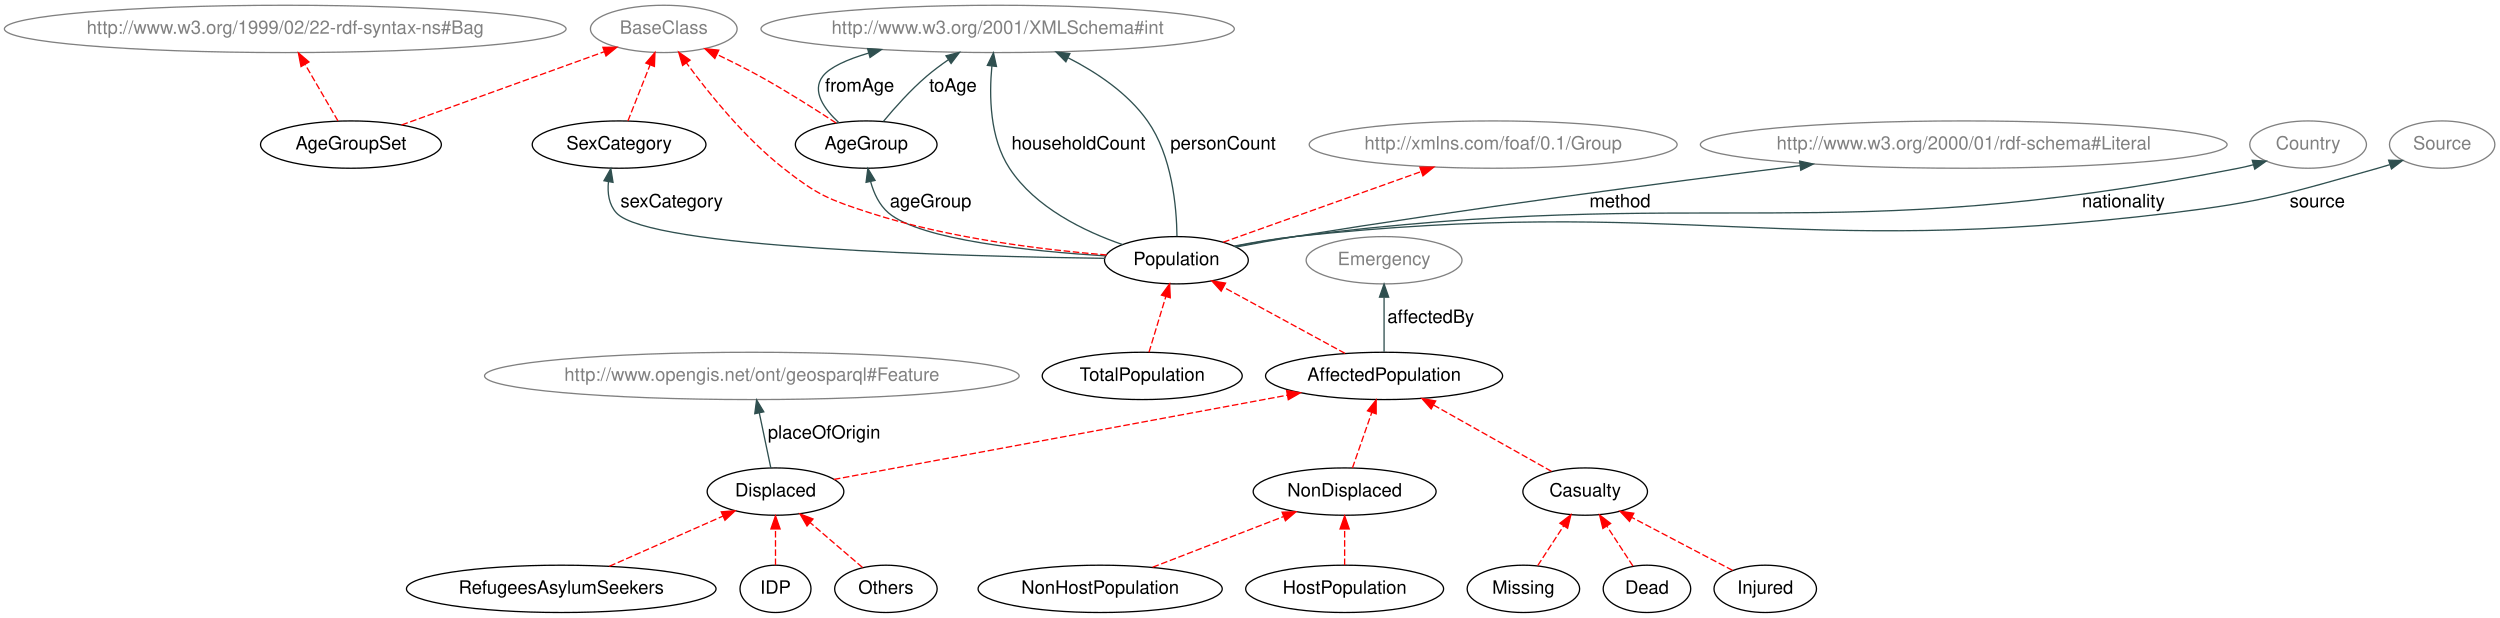
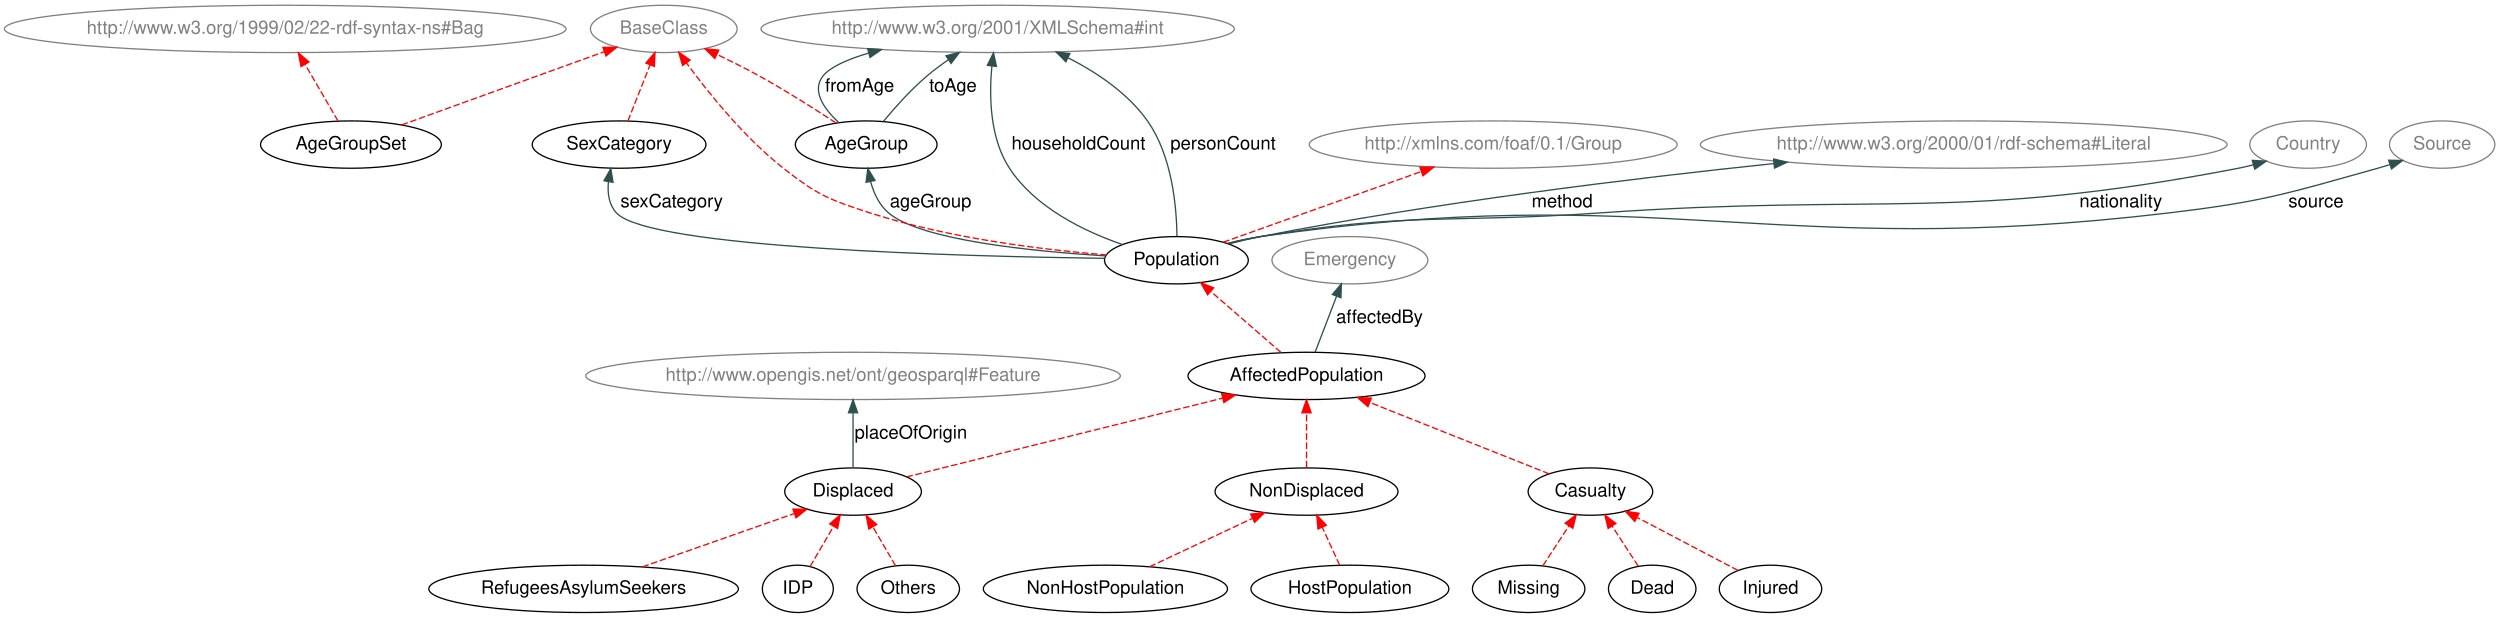
<svg xmlns="http://www.w3.org/2000/svg" xmlns:xlink="http://www.w3.org/1999/xlink" width="1902pt" height="470pt" viewBox="0.00 0.00 1902.00 470.00">
  <g id="graph1" class="graph" transform="scale(1 1) rotate(0) translate(4 466)">
    <polygon fill="white" stroke="white" points="-4,5 -4,-466 1899,-466 1899,5 -4,5" />
    <g id="node1" class="node">
      <a xlink:href="./#AffectedPopulation" xlink:title="AffectedPopulation">
-         <ellipse fill="none" stroke="black" cx="1049" cy="-180" rx="90.184" ry="18" />
-         <text text-anchor="middle" x="1049" y="-176.3" font-family="Helvetica,sans-Serif" font-size="14.00">AffectedPopulation</text>
+         <ellipse fill="none" stroke="black" cx="990" cy="-180" rx="90.184" ry="18" />
+         <text text-anchor="middle" x="990" y="-176.3" font-family="Helvetica,sans-Serif" font-size="14.00">AffectedPopulation</text>
      </a>
    </g>
    <g id="node3" class="node">
      <a xlink:href="./#Population" xlink:title="Population">
        <ellipse fill="none" stroke="black" cx="891" cy="-268" rx="54.691" ry="18" />
        <text text-anchor="middle" x="891" y="-264.3" font-family="Helvetica,sans-Serif" font-size="14.00">Population</text>
      </a>
    </g>
    <g id="edge2" class="edge">
-       <path fill="none" stroke="red" stroke-dasharray="5,2" d="M1019.28,-197.176C993.099,-211.427 954.893,-232.223 926.987,-247.412" />
-       <polygon fill="red" stroke="red" points="925.061,-244.476 917.951,-252.331 928.407,-250.624 925.061,-244.476" />
-     </g>
-     <g id="node40" class="node">
+       <path fill="none" stroke="red" stroke-dasharray="5,2" d="M970.441,-197.991C955.235,-211.2 933.991,-229.654 917.297,-244.156" />
+       <polygon fill="red" stroke="red" points="914.768,-241.717 909.514,-250.917 919.359,-247.001 914.768,-241.717" />
+     </g>
+     <g id="node38" class="node">
      <a xlink:href="./#Emergency" xlink:title="Emergency">
-         <ellipse fill="none" stroke="gray" cx="1049" cy="-268" rx="59.29" ry="18" />
-         <text text-anchor="middle" x="1049" y="-264.3" font-family="Helvetica,sans-Serif" font-size="14.00" fill="gray">Emergency</text>
-       </a>
-     </g>
-     <g id="edge40" class="edge">
+         <ellipse fill="none" stroke="gray" cx="1023" cy="-268" rx="59.29" ry="18" />
+         <text text-anchor="middle" x="1023" y="-264.3" font-family="Helvetica,sans-Serif" font-size="14.00" fill="gray">Emergency</text>
+       </a>
+     </g>
+     <g id="edge38" class="edge">
      <a xlink:href="./#affectedBy" xlink:title="affectedBy">
-         <path fill="none" stroke="darkslategray" d="M1049,-198.403C1049,-210.254 1049,-226.183 1049,-239.708" />
-         <polygon fill="darkslategray" stroke="darkslategray" points="1045.5,-239.916 1049,-249.916 1052.5,-239.916 1045.5,-239.916" />
+         <path fill="none" stroke="darkslategray" d="M996.52,-197.991C1001.18,-210.123 1007.53,-226.68 1012.84,-240.535" />
+         <polygon fill="darkslategray" stroke="darkslategray" points="1009.64,-241.962 1016.49,-250.044 1016.18,-239.454 1009.64,-241.962" />
      </a>
      <a xlink:href="./#affectedBy" xlink:title="affectedBy">
-         <text text-anchor="middle" x="1084.5" y="-220.3" font-family="Helvetica,sans-Serif" font-size="14.00">affectedBy</text>
+         <text text-anchor="middle" x="1045.5" y="-220.3" font-family="Helvetica,sans-Serif" font-size="14.00">affectedBy</text>
      </a>
    </g>
    <g id="node4" class="node">
      <a xlink:href="./#AgeGroup" xlink:title="AgeGroup">
        <ellipse fill="none" stroke="black" cx="655" cy="-356" rx="53.891" ry="18" />
        <text text-anchor="middle" x="655" y="-352.3" font-family="Helvetica,sans-Serif" font-size="14.00">AgeGroup</text>
      </a>
    </g>
-     <g id="edge42" class="edge">
+     <g id="edge40" class="edge">
      <a xlink:href="./#ageGroup" xlink:title="ageGroup">
        <path fill="none" stroke="darkslategray" d="M837.607,-271.284C780.959,-274.769 696.328,-283.352 672,-304 664.942,-309.99 660.801,-318.995 658.377,-327.778" />
        <polygon fill="darkslategray" stroke="darkslategray" points="654.904,-327.285 656.247,-337.794 661.75,-328.741 654.904,-327.285" />
      </a>
      <a xlink:href="./#ageGroup" xlink:title="ageGroup">
        <text text-anchor="middle" x="704" y="-308.3" font-family="Helvetica,sans-Serif" font-size="14.00">ageGroup</text>
      </a>
    </g>
    <g id="node5" class="node">
      <a xlink:href="./#SexCategory" xlink:title="BaseClass">
        <ellipse fill="none" stroke="gray" cx="501" cy="-444" rx="55.79" ry="18" />
        <text text-anchor="middle" x="501" y="-440.3" font-family="Helvetica,sans-Serif" font-size="14.00" fill="gray">BaseClass</text>
      </a>
    </g>
    <g id="edge30" class="edge">
      <path fill="none" stroke="red" stroke-dasharray="5,2" d="M838.057,-272.021C790.086,-275.906 717.945,-284.639 658,-304 626.6,-314.141 617.941,-317.608 592,-338 562.403,-361.266 535.073,-395.187 518.245,-418.125" />
      <polygon fill="red" stroke="red" points="515.336,-416.175 512.327,-426.334 521.015,-420.269 515.336,-416.175" />
    </g>
    <g id="node32" class="node">
      <a xlink:href="./#Population" xlink:title="http://xmlns.com/foaf/0.1/Group">
        <ellipse fill="none" stroke="gray" cx="1132" cy="-356" rx="139.976" ry="18" />
        <text text-anchor="middle" x="1132" y="-352.3" font-family="Helvetica,sans-Serif" font-size="14.00" fill="gray">http://xmlns.com/foaf/0.1/Group</text>
      </a>
    </g>
    <g id="edge32" class="edge">
      <path fill="none" stroke="red" stroke-dasharray="5,2" d="M926.56,-281.69C966.288,-295.866 1031.08,-318.986 1077.27,-335.471" />
      <polygon fill="red" stroke="red" points="1076.24,-338.818 1086.83,-338.882 1078.59,-332.225 1076.24,-338.818" />
    </g>
    <g id="node36" class="node">
      <a xlink:href="./#SexCategory" xlink:title="SexCategory">
        <ellipse fill="none" stroke="black" cx="467" cy="-356" rx="66.089" ry="18" />
        <text text-anchor="middle" x="467" y="-352.3" font-family="Helvetica,sans-Serif" font-size="14.00">SexCategory</text>
      </a>
    </g>
-     <g id="edge56" class="edge">
+     <g id="edge54" class="edge">
      <a xlink:href="./#sexCategory" xlink:title="sexCategory">
        <path fill="none" stroke="darkslategray" d="M836.663,-269.448C727.47,-270.916 489.699,-277.188 465,-304 459.195,-310.301 458.06,-319.118 458.896,-327.651" />
        <polygon fill="darkslategray" stroke="darkslategray" points="455.494,-328.509 460.711,-337.73 462.384,-327.268 455.494,-328.509" />
      </a>
      <a xlink:href="./#sexCategory" xlink:title="sexCategory">
        <text text-anchor="middle" x="507" y="-308.3" font-family="Helvetica,sans-Serif" font-size="14.00">sexCategory</text>
      </a>
    </g>
-     <g id="node43" class="node">
+     <g id="node41" class="node">
      <a xlink:href="./#http://www.w3.org/2001/XMLSchema#int" xlink:title="http://www.w3.org/2001/XMLSchema#int">
        <ellipse fill="none" stroke="gray" cx="755" cy="-444" rx="180.068" ry="18" />
        <text text-anchor="middle" x="755" y="-440.3" font-family="Helvetica,sans-Serif" font-size="14.00" fill="gray">http://www.w3.org/2001/XMLSchema#int</text>
      </a>
    </g>
-     <g id="edge46" class="edge">
+     <g id="edge44" class="edge">
      <a xlink:href="./#householdCount" xlink:title="householdCount">
        <path fill="none" stroke="darkslategray" d="M850.093,-279.911C820.969,-289.961 783.644,-307.972 764,-338 748.955,-360.999 748.467,-393.158 750.633,-415.81" />
        <polygon fill="darkslategray" stroke="darkslategray" points="747.162,-416.264 751.814,-425.783 754.113,-415.44 747.162,-416.264" />
      </a>
      <a xlink:href="./#householdCount" xlink:title="householdCount">
        <text text-anchor="middle" x="816.5" y="-352.3" font-family="Helvetica,sans-Serif" font-size="14.00">householdCount</text>
      </a>
    </g>
-     <g id="edge52" class="edge">
+     <g id="edge50" class="edge">
      <a xlink:href="./#personCount" xlink:title="personCount">
        <path fill="none" stroke="darkslategray" d="M891.442,-286.279C891.168,-308.554 887.738,-347.559 869,-374 854.077,-395.058 830.51,-410.866 808.668,-422.001" />
        <polygon fill="darkslategray" stroke="darkslategray" points="806.904,-418.967 799.443,-426.489 809.966,-425.262 806.904,-418.967" />
      </a>
      <a xlink:href="./#personCount" xlink:title="personCount">
        <text text-anchor="middle" x="926.5" y="-352.3" font-family="Helvetica,sans-Serif" font-size="14.00">personCount</text>
      </a>
    </g>
-     <g id="node46" class="node">
+     <g id="node44" class="node">
      <a xlink:href="./#http://www.w3.org/2000/01/rdf-schema#Literal" xlink:title="http://www.w3.org/2000/01/rdf-schema#Literal">
        <ellipse fill="none" stroke="gray" cx="1490" cy="-356" rx="200.365" ry="18" />
        <text text-anchor="middle" x="1490" y="-352.3" font-family="Helvetica,sans-Serif" font-size="14.00" fill="gray">http://www.w3.org/2000/01/rdf-schema#Literal</text>
      </a>
    </g>
-     <g id="edge48" class="edge">
+     <g id="edge46" class="edge">
      <a xlink:href="./#method" xlink:title="method">
-         <path fill="none" stroke="darkslategray" d="M936.243,-278.021C950.533,-280.743 966.402,-283.634 981,-286 1111.77,-307.199 1262.17,-327.029 1365.38,-339.941" />
-         <polygon fill="darkslategray" stroke="darkslategray" points="1365.17,-343.443 1375.53,-341.208 1366.04,-336.497 1365.17,-343.443" />
+         <path fill="none" stroke="darkslategray" d="M930.756,-280.426C938.74,-282.475 947.103,-284.449 955,-286 1086.22,-311.774 1237.5,-330.262 1345.65,-341.574" />
+         <polygon fill="darkslategray" stroke="darkslategray" points="1345.34,-345.061 1355.65,-342.613 1346.06,-338.099 1345.34,-345.061" />
      </a>
      <a xlink:href="./#method" xlink:title="method">
-         <text text-anchor="middle" x="1228.5" y="-308.3" font-family="Helvetica,sans-Serif" font-size="14.00">method</text>
-       </a>
-     </g>
-     <g id="node48" class="node">
+         <text text-anchor="middle" x="1184.5" y="-308.3" font-family="Helvetica,sans-Serif" font-size="14.00">method</text>
+       </a>
+     </g>
+     <g id="node46" class="node">
      <a xlink:href="./#Country" xlink:title="Country">
        <ellipse fill="none" stroke="gray" cx="1752" cy="-356" rx="44.393" ry="18" />
        <text text-anchor="middle" x="1752" y="-352.3" font-family="Helvetica,sans-Serif" font-size="14.00" fill="gray">Country</text>
      </a>
    </g>
-     <g id="edge50" class="edge">
+     <g id="edge48" class="edge">
      <a xlink:href="./#nationality" xlink:title="nationality">
-         <path fill="none" stroke="darkslategray" d="M935.234,-278.463C949.756,-281.273 966.013,-284.103 981,-286 1298.41,-326.177 1385.03,-276.451 1699,-338 1702.68,-338.721 1706.46,-339.614 1710.22,-340.609" />
-         <polygon fill="darkslategray" stroke="darkslategray" points="1709.51,-344.045 1720.08,-343.439 1711.44,-337.316 1709.51,-344.045" />
+         <path fill="none" stroke="darkslategray" d="M930.005,-280.62C938.2,-282.705 946.835,-284.643 955,-286 1068.39,-304.839 1098.33,-295.989 1213,-304 1429,-319.091 1486.37,-297.082 1699,-338 1702.68,-338.708 1706.46,-339.592 1710.23,-340.582" />
+         <polygon fill="darkslategray" stroke="darkslategray" points="1709.51,-344.017 1720.09,-343.402 1711.44,-337.287 1709.51,-344.017" />
      </a>
      <a xlink:href="./#nationality" xlink:title="nationality">
-         <text text-anchor="middle" x="1611.5" y="-308.3" font-family="Helvetica,sans-Serif" font-size="14.00">nationality</text>
-       </a>
-     </g>
-     <g id="node54" class="node">
+         <text text-anchor="middle" x="1609.5" y="-308.3" font-family="Helvetica,sans-Serif" font-size="14.00">nationality</text>
+       </a>
+     </g>
+     <g id="node52" class="node">
      <a xlink:href="./#Source" xlink:title="Source">
        <ellipse fill="none" stroke="gray" cx="1854" cy="-356" rx="40.094" ry="18" />
        <text text-anchor="middle" x="1854" y="-352.3" font-family="Helvetica,sans-Serif" font-size="14.00" fill="gray">Source</text>
      </a>
    </g>
-     <g id="edge58" class="edge">
+     <g id="edge56" class="edge">
      <a xlink:href="./#source" xlink:title="source">
-         <path fill="none" stroke="darkslategray" d="M934.736,-278.714C949.371,-281.575 965.822,-284.372 981,-286 1275.86,-317.622 1353.58,-268.463 1648,-304 1718.88,-312.556 1736.26,-318.709 1805,-338 1807.98,-338.837 1811.05,-339.755 1814.12,-340.719" />
-         <polygon fill="darkslategray" stroke="darkslategray" points="1813.27,-344.123 1823.86,-343.904 1815.44,-337.47 1813.27,-344.123" />
+         <path fill="none" stroke="darkslategray" d="M929.621,-280.81C937.92,-282.91 946.693,-284.805 955,-286 1259.09,-329.732 1340.93,-267.725 1646,-304 1717.76,-312.533 1735.4,-318.564 1805,-338 1807.98,-338.833 1811.05,-339.749 1814.12,-340.71" />
+         <polygon fill="darkslategray" stroke="darkslategray" points="1813.27,-344.115 1823.86,-343.891 1815.44,-337.46 1813.27,-344.115" />
      </a>
      <a xlink:href="./#source" xlink:title="source">
-         <text text-anchor="middle" x="1759" y="-308.3" font-family="Helvetica,sans-Serif" font-size="14.00">source</text>
+         <text text-anchor="middle" x="1758" y="-308.3" font-family="Helvetica,sans-Serif" font-size="14.00">source</text>
      </a>
    </g>
    <g id="edge4" class="edge">
      <path fill="none" stroke="red" stroke-dasharray="5,2" d="M632.032,-372.452C616.045,-382.961 594.076,-396.915 574,-408 563.627,-413.727 552.169,-419.478 541.466,-424.616" />
      <polygon fill="red" stroke="red" points="539.84,-421.513 532.301,-428.957 542.837,-427.84 539.84,-421.513" />
    </g>
-     <g id="edge44" class="edge">
+     <g id="edge42" class="edge">
      <a xlink:href="./#fromAge" xlink:title="fromAge">
        <path fill="none" stroke="darkslategray" d="M634.273,-372.625C623.104,-382.957 613.243,-396.641 622,-408 627.362,-414.955 640.624,-420.803 656.804,-425.606" />
        <polygon fill="darkslategray" stroke="darkslategray" points="656.059,-429.031 666.63,-428.314 657.919,-422.283 656.059,-429.031" />
      </a>
      <a xlink:href="./#fromAge" xlink:title="fromAge">
        <text text-anchor="middle" x="650" y="-396.3" font-family="Helvetica,sans-Serif" font-size="14.00">fromAge</text>
      </a>
    </g>
-     <g id="edge60" class="edge">
+     <g id="edge58" class="edge">
      <a xlink:href="./#toAge" xlink:title="toAge">
        <path fill="none" stroke="darkslategray" d="M668.1,-373.646C676.808,-384.146 688.841,-397.634 701,-408 706.141,-412.383 711.866,-416.648 717.612,-420.606" />
        <polygon fill="darkslategray" stroke="darkslategray" points="715.715,-423.548 725.981,-426.165 719.587,-417.717 715.715,-423.548" />
      </a>
      <a xlink:href="./#toAge" xlink:title="toAge">
        <text text-anchor="middle" x="721" y="-396.3" font-family="Helvetica,sans-Serif" font-size="14.00">toAge</text>
      </a>
    </g>
    <g id="node7" class="node">
      <a xlink:href="./#AgeGroupSet" xlink:title="AgeGroupSet">
        <ellipse fill="none" stroke="black" cx="263" cy="-356" rx="68.788" ry="18" />
        <text text-anchor="middle" x="263" y="-352.3" font-family="Helvetica,sans-Serif" font-size="14.00">AgeGroupSet</text>
      </a>
    </g>
    <g id="edge6" class="edge">
      <path fill="none" stroke="red" stroke-dasharray="5,2" d="M301.503,-370.913C343.667,-386.148 411.21,-410.555 455.841,-426.682" />
      <polygon fill="red" stroke="red" points="454.682,-429.985 465.276,-430.091 457.061,-423.401 454.682,-429.985" />
    </g>
    <g id="node9" class="node">
      <a xlink:href="./#AgeGroupSet" xlink:title="http://www.w3.org/1999/02/22-rdf-syntax-ns#Bag">
        <ellipse fill="none" stroke="gray" cx="213" cy="-444" rx="213.662" ry="18" />
        <text text-anchor="middle" x="213" y="-440.3" font-family="Helvetica,sans-Serif" font-size="14.00" fill="gray">http://www.w3.org/1999/02/22-rdf-syntax-ns#Bag</text>
      </a>
    </g>
    <g id="edge8" class="edge">
      <path fill="none" stroke="red" stroke-dasharray="5,2" d="M253.122,-373.991C245.978,-386.278 236.195,-403.105 228.078,-417.066" />
      <polygon fill="red" stroke="red" points="225.029,-415.346 223.029,-425.75 231.081,-418.864 225.029,-415.346" />
    </g>
    <g id="node11" class="node">
      <a xlink:href="./#Casualty" xlink:title="Casualty">
-         <ellipse fill="none" stroke="black" cx="1202" cy="-92" rx="47.392" ry="18" />
-         <text text-anchor="middle" x="1202" y="-88.3" font-family="Helvetica,sans-Serif" font-size="14.00">Casualty</text>
+         <ellipse fill="none" stroke="black" cx="1206" cy="-92" rx="47.392" ry="18" />
+         <text text-anchor="middle" x="1206" y="-88.3" font-family="Helvetica,sans-Serif" font-size="14.00">Casualty</text>
      </a>
    </g>
    <g id="edge10" class="edge">
-       <path fill="none" stroke="red" stroke-dasharray="5,2" d="M1176.39,-107.394C1151.93,-121.142 1114.78,-142.028 1086.89,-157.701" />
-       <polygon fill="red" stroke="red" points="1084.83,-154.848 1077.82,-162.799 1088.26,-160.95 1084.83,-154.848" />
+       <path fill="none" stroke="red" stroke-dasharray="5,2" d="M1174.59,-105.505C1138.77,-119.767 1079.79,-143.251 1038.15,-159.829" />
+       <polygon fill="red" stroke="red" points="1036.75,-156.619 1028.75,-163.57 1039.34,-163.122 1036.75,-156.619" />
    </g>
    <g id="node13" class="node">
      <a xlink:href="./#Dead" xlink:title="Dead">
-         <ellipse fill="none" stroke="black" cx="1249" cy="-18" rx="33.295" ry="18" />
-         <text text-anchor="middle" x="1249" y="-14.3" font-family="Helvetica,sans-Serif" font-size="14.00">Dead</text>
+         <ellipse fill="none" stroke="black" cx="1253" cy="-18" rx="33.295" ry="18" />
+         <text text-anchor="middle" x="1253" y="-14.3" font-family="Helvetica,sans-Serif" font-size="14.00">Dead</text>
      </a>
    </g>
    <g id="edge12" class="edge">
-       <path fill="none" stroke="red" stroke-dasharray="5,2" d="M1238.33,-35.338C1232.47,-44.323 1225.07,-55.666 1218.47,-65.764" />
-       <polygon fill="red" stroke="red" points="1215.48,-63.94 1212.95,-74.227 1221.35,-67.766 1215.48,-63.94" />
+       <path fill="none" stroke="red" stroke-dasharray="5,2" d="M1242.33,-35.338C1236.47,-44.323 1229.07,-55.666 1222.47,-65.764" />
+       <polygon fill="red" stroke="red" points="1219.48,-63.94 1216.95,-74.227 1225.35,-67.766 1219.48,-63.94" />
    </g>
    <g id="node15" class="node">
      <a xlink:href="./#Displaced" xlink:title="Displaced">
-         <ellipse fill="none" stroke="black" cx="586" cy="-92" rx="51.991" ry="18" />
-         <text text-anchor="middle" x="586" y="-88.3" font-family="Helvetica,sans-Serif" font-size="14.00">Displaced</text>
+         <ellipse fill="none" stroke="black" cx="645" cy="-92" rx="51.991" ry="18" />
+         <text text-anchor="middle" x="645" y="-88.3" font-family="Helvetica,sans-Serif" font-size="14.00">Displaced</text>
      </a>
    </g>
    <g id="edge14" class="edge">
-       <path fill="none" stroke="red" stroke-dasharray="5,2" d="M630.394,-101.246C710.075,-116.046 878.085,-147.253 975.287,-165.308" />
-       <polygon fill="red" stroke="red" points="974.862,-168.789 985.333,-167.174 976.141,-161.907 974.862,-168.789" />
-     </g>
-     <g id="node51" class="node">
+       <path fill="none" stroke="red" stroke-dasharray="5,2" d="M685.59,-103.118C744.841,-117.888 855.592,-145.495 925.916,-163.026" />
+       <polygon fill="red" stroke="red" points="925.438,-166.513 935.988,-165.536 927.131,-159.721 925.438,-166.513" />
+     </g>
+     <g id="node49" class="node">
      <a xlink:href="./#http://www.opengis.net/ont/geosparql#Feature" xlink:title="http://www.opengis.net/ont/geosparql#Feature">
-         <ellipse fill="none" stroke="gray" cx="568" cy="-180" rx="203.364" ry="18" />
-         <text text-anchor="middle" x="568" y="-176.3" font-family="Helvetica,sans-Serif" font-size="14.00" fill="gray">http://www.opengis.net/ont/geosparql#Feature</text>
-       </a>
-     </g>
-     <g id="edge54" class="edge">
+         <ellipse fill="none" stroke="gray" cx="645" cy="-180" rx="203.364" ry="18" />
+         <text text-anchor="middle" x="645" y="-176.3" font-family="Helvetica,sans-Serif" font-size="14.00" fill="gray">http://www.opengis.net/ont/geosparql#Feature</text>
+       </a>
+     </g>
+     <g id="edge52" class="edge">
      <a xlink:href="./#placeOfOrigin" xlink:title="placeOfOrigin">
-         <path fill="none" stroke="darkslategray" d="M582.444,-109.991C579.945,-121.927 576.551,-138.147 573.68,-151.862" />
-         <polygon fill="darkslategray" stroke="darkslategray" points="570.233,-151.245 571.61,-161.75 577.085,-152.679 570.233,-151.245" />
+         <path fill="none" stroke="darkslategray" d="M645,-110.403C645,-122.254 645,-138.183 645,-151.708" />
+         <polygon fill="darkslategray" stroke="darkslategray" points="641.5,-151.916 645,-161.916 648.5,-151.916 641.5,-151.916" />
      </a>
      <a xlink:href="./#placeOfOrigin" xlink:title="placeOfOrigin">
-         <text text-anchor="middle" x="623" y="-132.3" font-family="Helvetica,sans-Serif" font-size="14.00">placeOfOrigin</text>
+         <text text-anchor="middle" x="689" y="-132.3" font-family="Helvetica,sans-Serif" font-size="14.00">placeOfOrigin</text>
      </a>
    </g>
    <g id="node17" class="node">
      <a xlink:href="./#HostPopulation" xlink:title="HostPopulation">
-         <ellipse fill="none" stroke="black" cx="1019" cy="-18" rx="75.287" ry="18" />
-         <text text-anchor="middle" x="1019" y="-14.3" font-family="Helvetica,sans-Serif" font-size="14.00">HostPopulation</text>
+         <ellipse fill="none" stroke="black" cx="1023" cy="-18" rx="75.287" ry="18" />
+         <text text-anchor="middle" x="1023" y="-14.3" font-family="Helvetica,sans-Serif" font-size="14.00">HostPopulation</text>
      </a>
    </g>
    <g id="node19" class="node">
      <a xlink:href="./#NonDisplaced" xlink:title="NonDisplaced">
-         <ellipse fill="none" stroke="black" cx="1019" cy="-92" rx="69.588" ry="18" />
-         <text text-anchor="middle" x="1019" y="-88.3" font-family="Helvetica,sans-Serif" font-size="14.00">NonDisplaced</text>
+         <ellipse fill="none" stroke="black" cx="990" cy="-92" rx="69.588" ry="18" />
+         <text text-anchor="middle" x="990" y="-88.3" font-family="Helvetica,sans-Serif" font-size="14.00">NonDisplaced</text>
      </a>
    </g>
    <g id="edge16" class="edge">
-       <path fill="none" stroke="red" stroke-dasharray="5,2" d="M1019,-36.063C1019,-44.193 1019,-54.124 1019,-63.295" />
-       <polygon fill="red" stroke="red" points="1015.5,-63.559 1019,-73.559 1022.5,-63.559 1015.5,-63.559" />
+       <path fill="none" stroke="red" stroke-dasharray="5,2" d="M1015.18,-36.063C1011.23,-44.671 1006.36,-55.298 1001.96,-64.905" />
+       <polygon fill="red" stroke="red" points="998.749,-63.511 997.764,-74.059 1005.11,-66.427 998.749,-63.511" />
    </g>
    <g id="edge24" class="edge">
-       <path fill="none" stroke="red" stroke-dasharray="5,2" d="M1024.93,-109.991C1029.13,-122.044 1034.86,-138.465 1039.67,-152.265" />
-       <polygon fill="red" stroke="red" points="1036.38,-153.461 1042.98,-161.75 1042.99,-151.155 1036.38,-153.461" />
+       <path fill="none" stroke="red" stroke-dasharray="5,2" d="M990,-110.403C990,-122.254 990,-138.183 990,-151.708" />
+       <polygon fill="red" stroke="red" points="986.5,-151.916 990,-161.916 993.5,-151.916 986.5,-151.916" />
    </g>
    <g id="node20" class="node">
      <a xlink:href="./#IDP" xlink:title="IDP">
-         <ellipse fill="none" stroke="black" cx="586" cy="-18" rx="27" ry="18" />
-         <text text-anchor="middle" x="586" y="-14.3" font-family="Helvetica,sans-Serif" font-size="14.00">IDP</text>
+         <ellipse fill="none" stroke="black" cx="603" cy="-18" rx="27" ry="18" />
+         <text text-anchor="middle" x="603" y="-14.3" font-family="Helvetica,sans-Serif" font-size="14.00">IDP</text>
      </a>
    </g>
    <g id="edge18" class="edge">
-       <path fill="none" stroke="red" stroke-dasharray="5,2" d="M586,-36.063C586,-44.193 586,-54.124 586,-63.295" />
-       <polygon fill="red" stroke="red" points="582.5,-63.559 586,-73.559 589.5,-63.559 582.5,-63.559" />
+       <path fill="none" stroke="red" stroke-dasharray="5,2" d="M612.321,-34.979C617.539,-43.924 624.167,-55.287 630.089,-65.438" />
+       <polygon fill="red" stroke="red" points="627.205,-67.441 635.267,-74.315 633.252,-63.914 627.205,-67.441" />
    </g>
    <g id="node22" class="node">
      <a xlink:href="./#Injured" xlink:title="Injured">
-         <ellipse fill="none" stroke="black" cx="1339" cy="-18" rx="38.993" ry="18" />
-         <text text-anchor="middle" x="1339" y="-14.3" font-family="Helvetica,sans-Serif" font-size="14.00">Injured</text>
+         <ellipse fill="none" stroke="black" cx="1343" cy="-18" rx="38.993" ry="18" />
+         <text text-anchor="middle" x="1343" y="-14.3" font-family="Helvetica,sans-Serif" font-size="14.00">Injured</text>
      </a>
    </g>
    <g id="edge20" class="edge">
-       <path fill="none" stroke="red" stroke-dasharray="5,2" d="M1314.19,-32.039C1292.82,-43.272 1261.7,-59.625 1237.66,-72.261" />
-       <polygon fill="red" stroke="red" points="1235.72,-69.325 1228.49,-77.076 1238.98,-75.522 1235.72,-69.325" />
+       <path fill="none" stroke="red" stroke-dasharray="5,2" d="M1318.19,-32.039C1296.82,-43.272 1265.7,-59.625 1241.66,-72.261" />
+       <polygon fill="red" stroke="red" points="1239.72,-69.325 1232.49,-77.076 1242.98,-75.522 1239.72,-69.325" />
    </g>
    <g id="node24" class="node">
      <a xlink:href="./#Missing" xlink:title="Missing">
-         <ellipse fill="none" stroke="black" cx="1155" cy="-18" rx="42.793" ry="18" />
-         <text text-anchor="middle" x="1155" y="-14.3" font-family="Helvetica,sans-Serif" font-size="14.00">Missing</text>
+         <ellipse fill="none" stroke="black" cx="1159" cy="-18" rx="42.793" ry="18" />
+         <text text-anchor="middle" x="1159" y="-14.3" font-family="Helvetica,sans-Serif" font-size="14.00">Missing</text>
      </a>
    </g>
    <g id="edge22" class="edge">
-       <path fill="none" stroke="red" stroke-dasharray="5,2" d="M1165.9,-35.699C1171.77,-44.696 1179.14,-55.975 1185.68,-65.997" />
-       <polygon fill="red" stroke="red" points="1182.76,-67.931 1191.16,-74.391 1188.62,-64.104 1182.76,-67.931" />
+       <path fill="none" stroke="red" stroke-dasharray="5,2" d="M1169.9,-35.699C1175.77,-44.696 1183.14,-55.975 1189.68,-65.997" />
+       <polygon fill="red" stroke="red" points="1186.76,-67.931 1195.16,-74.391 1192.62,-64.104 1186.76,-67.931" />
    </g>
    <g id="node27" class="node">
      <a xlink:href="./#NonHostPopulation" xlink:title="NonHostPopulation">
-         <ellipse fill="none" stroke="black" cx="833" cy="-18" rx="92.883" ry="18" />
-         <text text-anchor="middle" x="833" y="-14.3" font-family="Helvetica,sans-Serif" font-size="14.00">NonHostPopulation</text>
+         <ellipse fill="none" stroke="black" cx="837" cy="-18" rx="92.883" ry="18" />
+         <text text-anchor="middle" x="837" y="-14.3" font-family="Helvetica,sans-Serif" font-size="14.00">NonHostPopulation</text>
      </a>
    </g>
    <g id="edge26" class="edge">
-       <path fill="none" stroke="red" stroke-dasharray="5,2" d="M872.902,-34.446C902.087,-45.743 941.763,-61.102 972.404,-72.963" />
-       <polygon fill="red" stroke="red" points="971.421,-76.335 982.01,-76.681 973.948,-69.807 971.421,-76.335" />
+       <path fill="none" stroke="red" stroke-dasharray="5,2" d="M870.576,-34.801C893.665,-45.666 924.465,-60.16 949.003,-71.707" />
+       <polygon fill="red" stroke="red" points="947.533,-74.884 958.072,-75.975 950.514,-68.55 947.533,-74.884" />
    </g>
    <g id="node29" class="node">
      <a xlink:href="./#Others" xlink:title="Others">
-         <ellipse fill="none" stroke="black" cx="670" cy="-18" rx="38.993" ry="18" />
-         <text text-anchor="middle" x="670" y="-14.3" font-family="Helvetica,sans-Serif" font-size="14.00">Others</text>
+         <ellipse fill="none" stroke="black" cx="687" cy="-18" rx="38.993" ry="18" />
+         <text text-anchor="middle" x="687" y="-14.3" font-family="Helvetica,sans-Serif" font-size="14.00">Others</text>
      </a>
    </g>
    <g id="edge28" class="edge">
-       <path fill="none" stroke="red" stroke-dasharray="5,2" d="M652.186,-34.269C640.62,-44.183 625.343,-57.278 612.38,-68.389" />
-       <polygon fill="red" stroke="red" points="609.977,-65.839 604.662,-75.004 614.532,-71.154 609.977,-65.839" />
+       <path fill="none" stroke="red" stroke-dasharray="5,2" d="M677.259,-35.699C672.19,-44.388 665.88,-55.206 660.187,-64.965" />
+       <polygon fill="red" stroke="red" points="656.996,-63.49 654.98,-73.891 663.042,-67.017 656.996,-63.49" />
    </g>
    <g id="node34" class="node">
      <a xlink:href="./#RefugeesAsylumSeekers" xlink:title="RefugeesAsylumSeekers">
-         <ellipse fill="none" stroke="black" cx="423" cy="-18" rx="117.779" ry="18" />
-         <text text-anchor="middle" x="423" y="-14.3" font-family="Helvetica,sans-Serif" font-size="14.00">RefugeesAsylumSeekers</text>
+         <ellipse fill="none" stroke="black" cx="440" cy="-18" rx="117.779" ry="18" />
+         <text text-anchor="middle" x="440" y="-14.3" font-family="Helvetica,sans-Serif" font-size="14.00">RefugeesAsylumSeekers</text>
      </a>
    </g>
    <g id="edge34" class="edge">
-       <path fill="none" stroke="red" stroke-dasharray="5,2" d="M459.58,-35.158C485.245,-46.495 519.551,-61.648 545.95,-73.309" />
-       <polygon fill="red" stroke="red" points="544.726,-76.595 555.288,-77.434 547.555,-70.192 544.726,-76.595" />
+       <path fill="none" stroke="red" stroke-dasharray="5,2" d="M484.735,-34.712C518.94,-46.725 565.888,-63.214 600.127,-75.24" />
+       <polygon fill="red" stroke="red" points="599.276,-78.65 609.871,-78.662 601.596,-72.046 599.276,-78.65" />
    </g>
    <g id="edge36" class="edge">
      <path fill="none" stroke="red" stroke-dasharray="5,2" d="M473.717,-373.991C478.514,-386.123 485.06,-402.68 490.537,-416.535" />
      <polygon fill="red" stroke="red" points="487.365,-418.032 494.297,-426.044 493.875,-415.458 487.365,-418.032" />
    </g>
-     <g id="node38" class="node">
-       <a xlink:href="./#TotalPopulation" xlink:title="TotalPopulation">
-         <ellipse fill="none" stroke="black" cx="865" cy="-180" rx="76.087" ry="18" />
-         <text text-anchor="middle" x="865" y="-176.3" font-family="Helvetica,sans-Serif" font-size="14.00">TotalPopulation</text>
-       </a>
-     </g>
-     <g id="edge38" class="edge">
-       <path fill="none" stroke="red" stroke-dasharray="5,2" d="M870.137,-197.991C873.769,-210.005 878.713,-226.359 882.877,-240.131" />
-       <polygon fill="red" stroke="red" points="879.63,-241.485 885.874,-250.044 886.33,-239.459 879.63,-241.485" />
-     </g>
  </g>
</svg>
